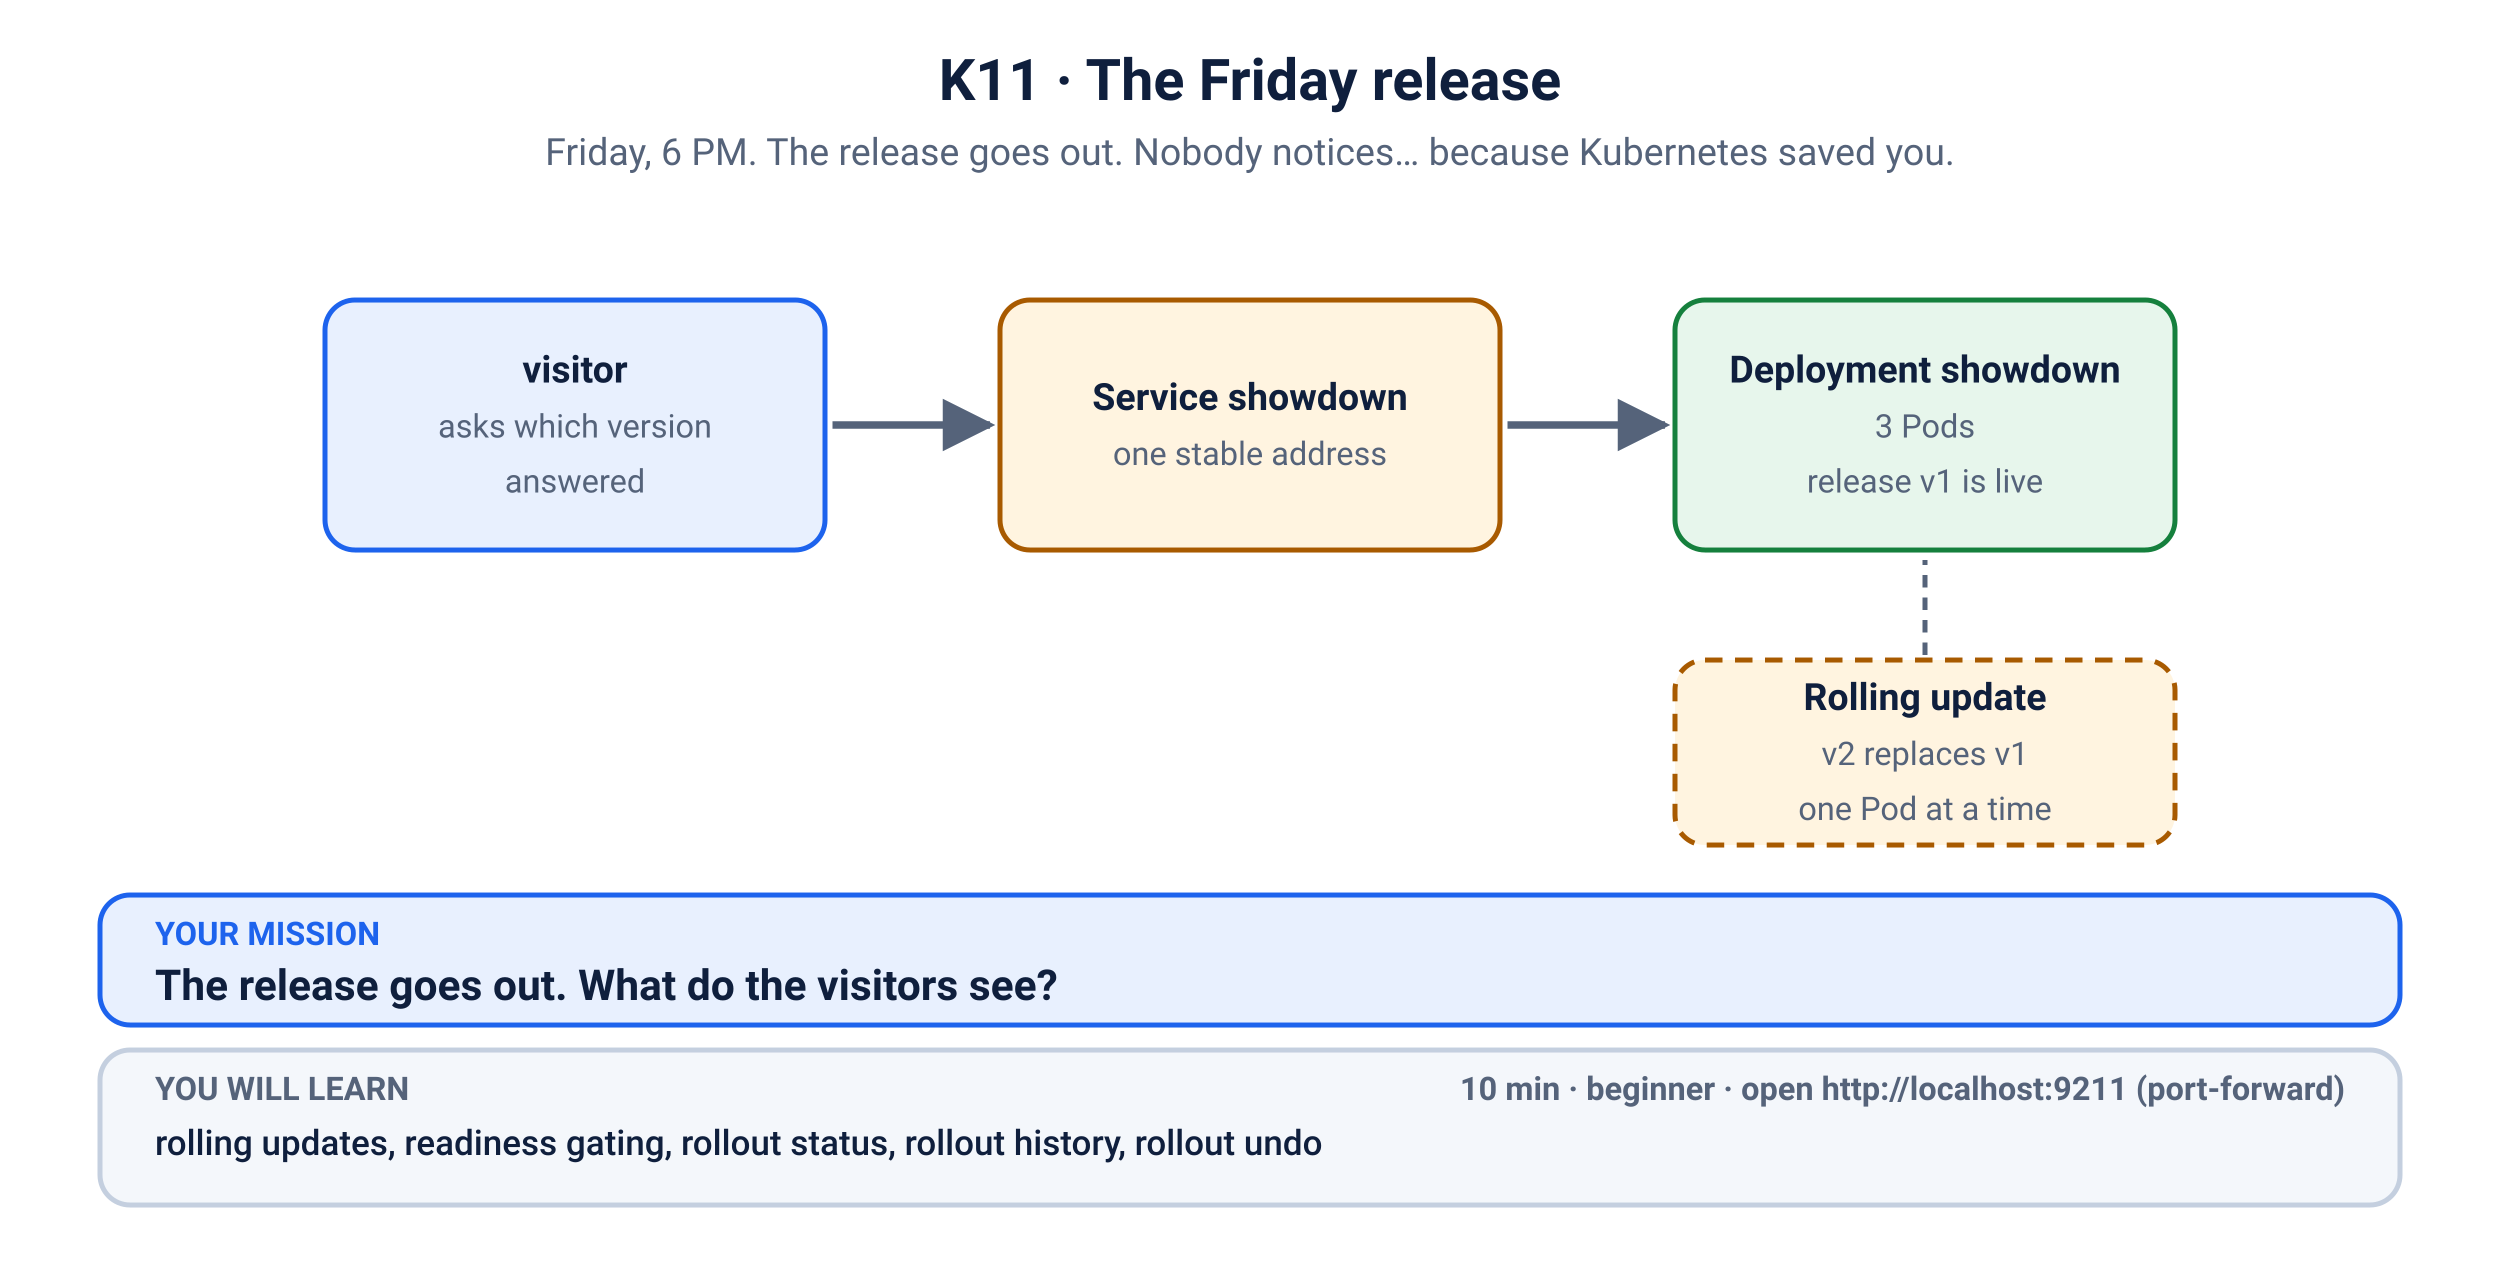
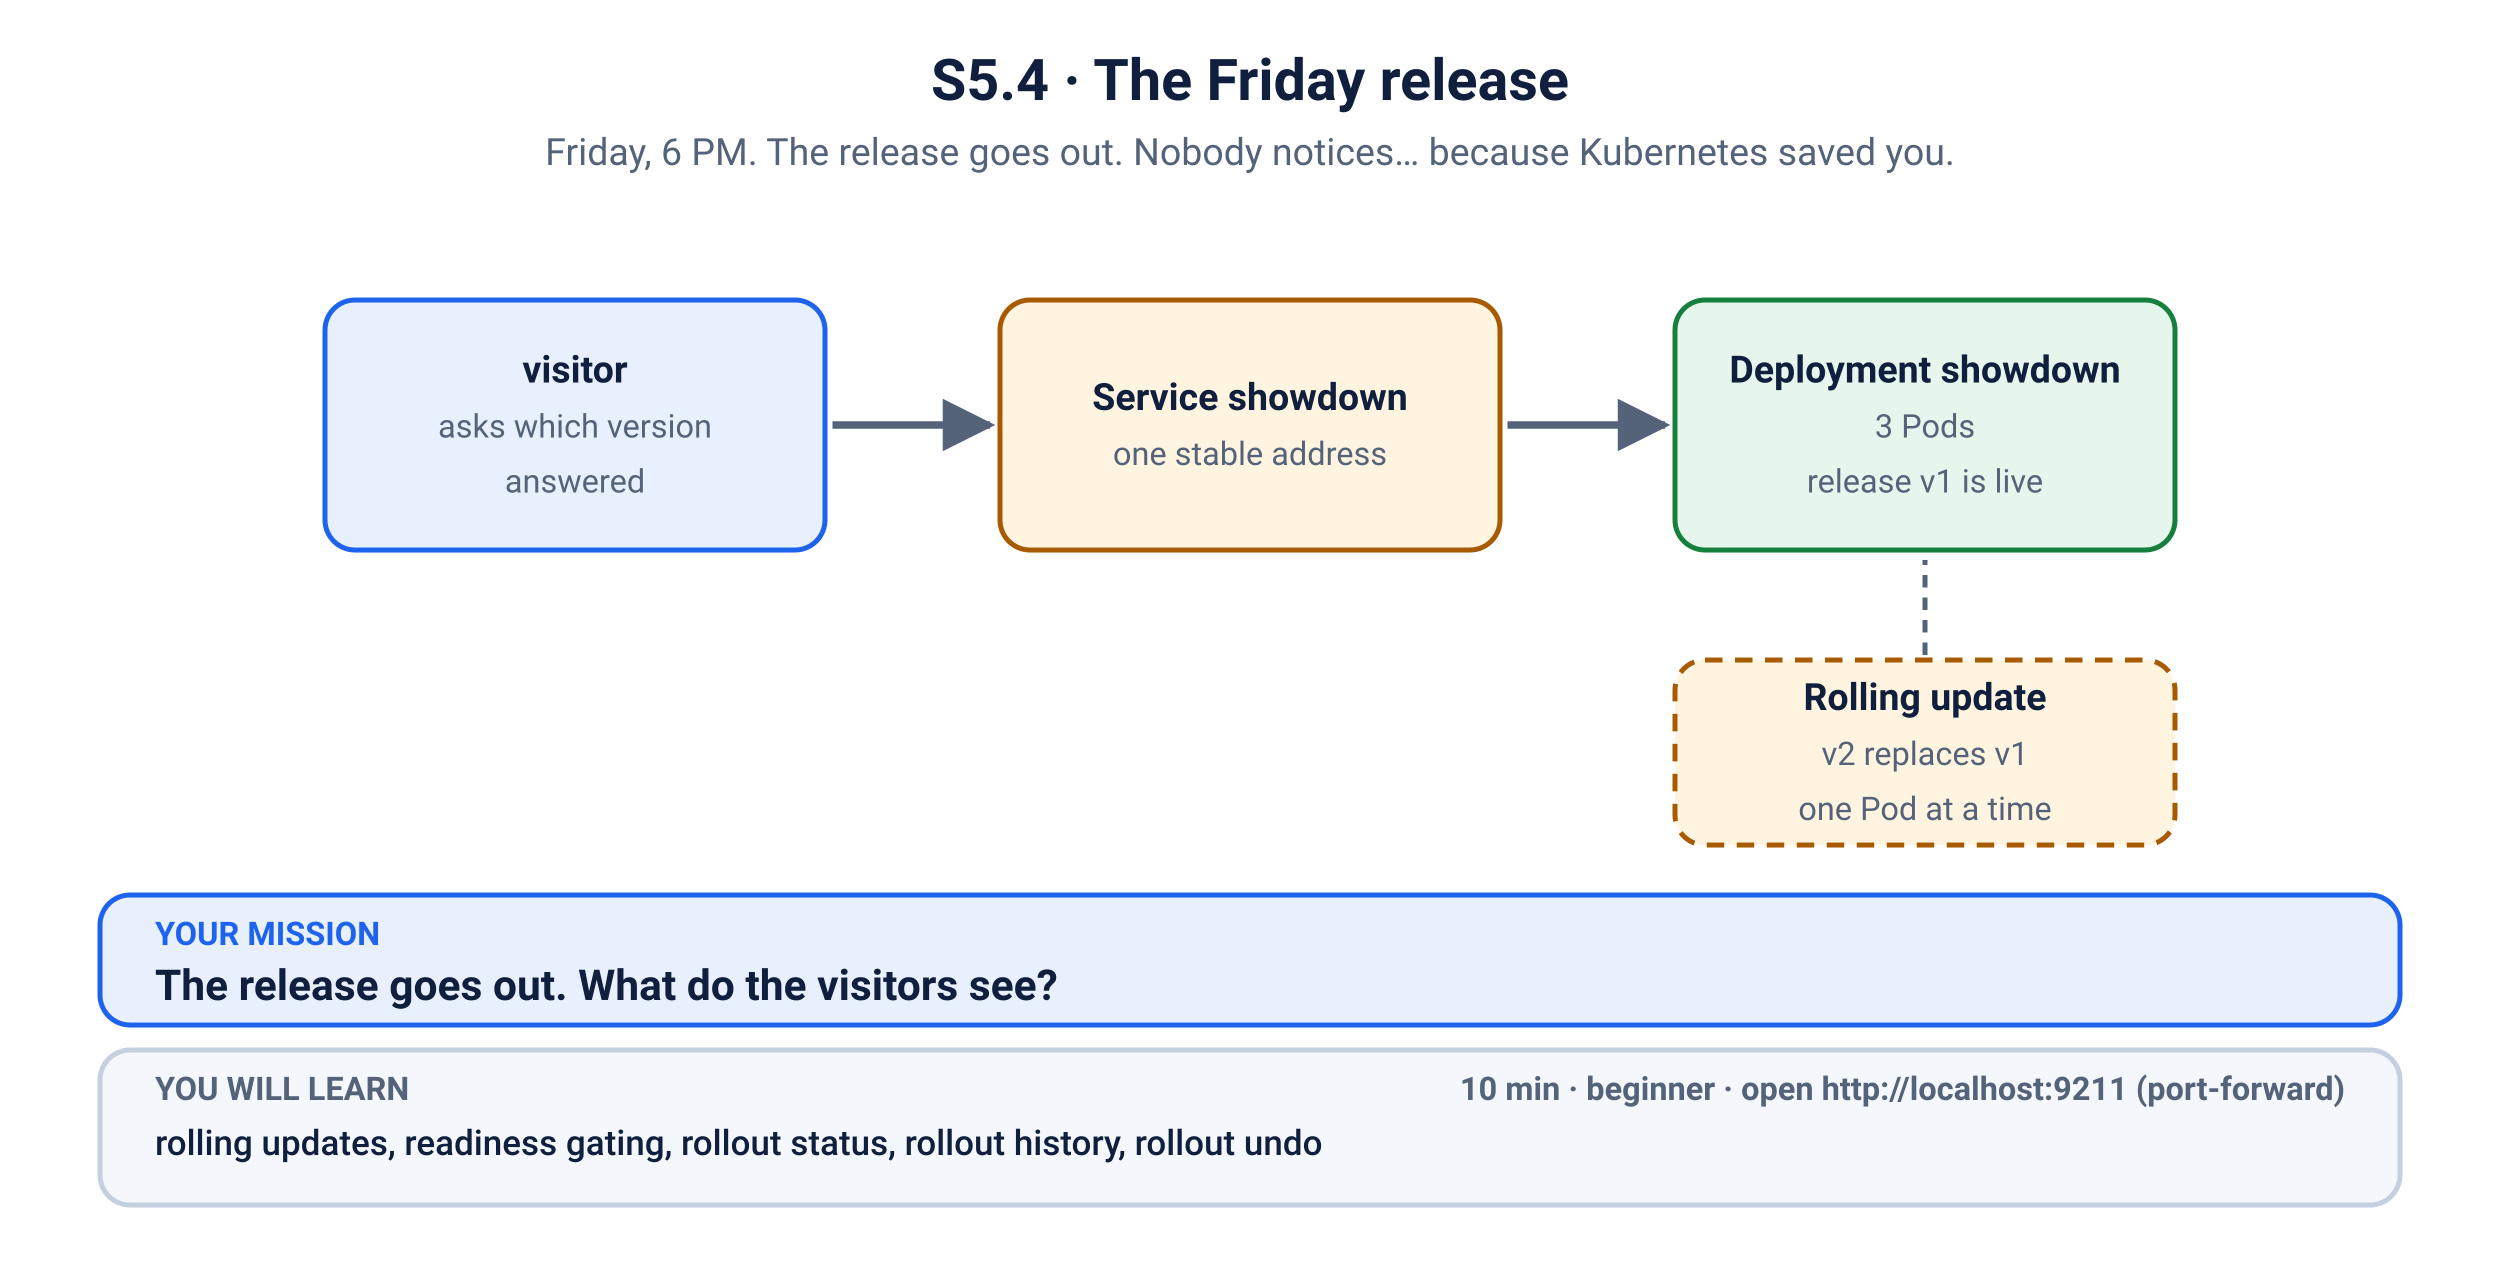
<svg xmlns="http://www.w3.org/2000/svg" viewBox="0 0 1000 506" width="1000" height="506" role="img" aria-labelledby="t d">
  <defs>
    <marker id="ah-blue" viewBox="0 0 10 10" refX="9" refY="5" markerWidth="7" markerHeight="7" orient="auto-start-reverse">
      <path d="M0,0 L10,5 L0,10 z" fill="#1d63ed" />
    </marker>
    <marker id="ah-muted" viewBox="0 0 10 10" refX="9" refY="5" markerWidth="7" markerHeight="7" orient="auto-start-reverse">
      <path d="M0,0 L10,5 L0,10 z" fill="#55637a" />
    </marker>
    <marker id="ah-red" viewBox="0 0 10 10" refX="9" refY="5" markerWidth="7" markerHeight="7" orient="auto-start-reverse">
      <path d="M0,0 L10,5 L0,10 z" fill="#c62828" />
    </marker>
    <marker id="ah-green" viewBox="0 0 10 10" refX="9" refY="5" markerWidth="7" markerHeight="7" orient="auto-start-reverse">
      <path d="M0,0 L10,5 L0,10 z" fill="#15803d" />
    </marker>
    <marker id="ah-amber" viewBox="0 0 10 10" refX="9" refY="5" markerWidth="7" markerHeight="7" orient="auto-start-reverse">
      <path d="M0,0 L10,5 L0,10 z" fill="#a85a00" />
    </marker>
    <marker id="ah-ink" viewBox="0 0 10 10" refX="9" refY="5" markerWidth="7" markerHeight="7" orient="auto-start-reverse">
      <path d="M0,0 L10,5 L0,10 z" fill="#0f1f3d" />
    </marker>
  </defs>
  <rect width="1000" height="506" fill="#ffffff" />
-   <text x="500.0" y="40" font-family="-apple-system, BlinkMacSystemFont, 'Segoe UI', Roboto, Helvetica, Arial, sans-serif" font-size="23" font-weight="700" fill="#0f1f3d" text-anchor="middle">K11 · The Friday release</text>
+   <text x="500.0" y="40" font-family="-apple-system, BlinkMacSystemFont, 'Segoe UI', Roboto, Helvetica, Arial, sans-serif" font-size="23" font-weight="700" fill="#0f1f3d" text-anchor="middle">S5.4 · The Friday release</text>
  <text x="500.0" y="66" font-family="-apple-system, BlinkMacSystemFont, 'Segoe UI', Roboto, Helvetica, Arial, sans-serif" font-size="15" fill="#55637a" text-anchor="middle">Friday, 6 PM. The release goes out. Nobody notices… because Kubernetes saved you.</text>
  <rect x="130" y="120" width="200" height="100" rx="12" fill="#e8f0fe" stroke="#1d63ed" stroke-width="2" />
  <text x="230.0" y="153" font-family="-apple-system, BlinkMacSystemFont, 'Segoe UI', Roboto, Helvetica, Arial, sans-serif" font-size="15" font-weight="700" fill="#0f1f3d" text-anchor="middle">visitor</text>
  <text x="230.0" y="175" font-family="-apple-system, BlinkMacSystemFont, 'Segoe UI', Roboto, Helvetica, Arial, sans-serif" font-size="13" font-weight="400" fill="#55637a" text-anchor="middle">asks which version</text>
  <text x="230.0" y="197" font-family="-apple-system, BlinkMacSystemFont, 'Segoe UI', Roboto, Helvetica, Arial, sans-serif" font-size="13" font-weight="400" fill="#55637a" text-anchor="middle">answered</text>
  <line x1="333" y1="170" x2="396" y2="170" stroke="#55637a" stroke-width="3" marker-end="url(#ah-muted)" />
  <rect x="400" y="120" width="200" height="100" rx="12" fill="#fff4e0" stroke="#a85a00" stroke-width="2" />
  <text x="500.0" y="164" font-family="-apple-system, BlinkMacSystemFont, 'Segoe UI', Roboto, Helvetica, Arial, sans-serif" font-size="15" font-weight="700" fill="#0f1f3d" text-anchor="middle">Service showdown</text>
  <text x="500.0" y="186" font-family="-apple-system, BlinkMacSystemFont, 'Segoe UI', Roboto, Helvetica, Arial, sans-serif" font-size="13" font-weight="400" fill="#55637a" text-anchor="middle">one stable address</text>
  <line x1="603" y1="170" x2="666" y2="170" stroke="#55637a" stroke-width="3" marker-end="url(#ah-muted)" />
  <rect x="670" y="120" width="200" height="100" rx="12" fill="#e7f6ec" stroke="#15803d" stroke-width="2" />
  <text x="770.0" y="153" font-family="-apple-system, BlinkMacSystemFont, 'Segoe UI', Roboto, Helvetica, Arial, sans-serif" font-size="15" font-weight="700" fill="#0f1f3d" text-anchor="middle">Deployment showdown</text>
  <text x="770.0" y="175" font-family="-apple-system, BlinkMacSystemFont, 'Segoe UI', Roboto, Helvetica, Arial, sans-serif" font-size="13" font-weight="400" fill="#55637a" text-anchor="middle">3 Pods</text>
  <text x="770.0" y="197" font-family="-apple-system, BlinkMacSystemFont, 'Segoe UI', Roboto, Helvetica, Arial, sans-serif" font-size="13" font-weight="400" fill="#55637a" text-anchor="middle">release v1 is live</text>
  <rect x="670" y="264" width="200" height="74" rx="12" fill="#fff4e0" stroke="#a85a00" stroke-width="2" stroke-dasharray="7 5" />
  <text x="770.0" y="284" font-family="-apple-system, BlinkMacSystemFont, 'Segoe UI', Roboto, Helvetica, Arial, sans-serif" font-size="15" font-weight="700" fill="#0f1f3d" text-anchor="middle">Rolling update</text>
  <text x="770.0" y="306" font-family="-apple-system, BlinkMacSystemFont, 'Segoe UI', Roboto, Helvetica, Arial, sans-serif" font-size="13" font-weight="400" fill="#55637a" text-anchor="middle">v2 replaces v1</text>
  <text x="770.0" y="328" font-family="-apple-system, BlinkMacSystemFont, 'Segoe UI', Roboto, Helvetica, Arial, sans-serif" font-size="13" font-weight="400" fill="#55637a" text-anchor="middle">one Pod at a time</text>
  <line x1="770" y1="262" x2="770" y2="224" stroke="#55637a" stroke-width="2" stroke-dasharray="5 4" />
  <rect x="40" y="358" width="920" height="52" rx="12" fill="#e8f0fe" stroke="#1d63ed" stroke-width="2" />
  <text x="62" y="378" font-family="-apple-system, BlinkMacSystemFont, 'Segoe UI', Roboto, Helvetica, Arial, sans-serif" font-size="13" font-weight="700" fill="#1d63ed" text-anchor="start">YOUR MISSION</text>
  <text x="62" y="400" font-family="-apple-system, BlinkMacSystemFont, 'Segoe UI', Roboto, Helvetica, Arial, sans-serif" font-size="17" font-weight="700" fill="#0f1f3d" text-anchor="start">The release goes out. What do the visitors see?</text>
  <rect x="40" y="420" width="920" height="62" rx="12" fill="#f4f7fb" stroke="#c4cfdf" stroke-width="2" />
  <text x="62" y="440" font-family="-apple-system, BlinkMacSystemFont, 'Segoe UI', Roboto, Helvetica, Arial, sans-serif" font-size="13" font-weight="700" fill="#55637a" text-anchor="start">YOU WILL LEARN</text>
  <text x="62" y="462" font-family="-apple-system, BlinkMacSystemFont, 'Segoe UI', Roboto, Helvetica, Arial, sans-serif" font-size="14" font-weight="500" fill="#0f1f3d" text-anchor="start">rolling updates, readiness gating, rollout status, rollout history, rollout undo</text>
  <text x="938" y="440" font-family="-apple-system, BlinkMacSystemFont, 'Segoe UI', Roboto, Helvetica, Arial, sans-serif" font-size="13" font-weight="700" fill="#55637a" text-anchor="end">10 min   ·   beginner   ·   open http://localhost:9211 (port-forward)</text>
</svg>
